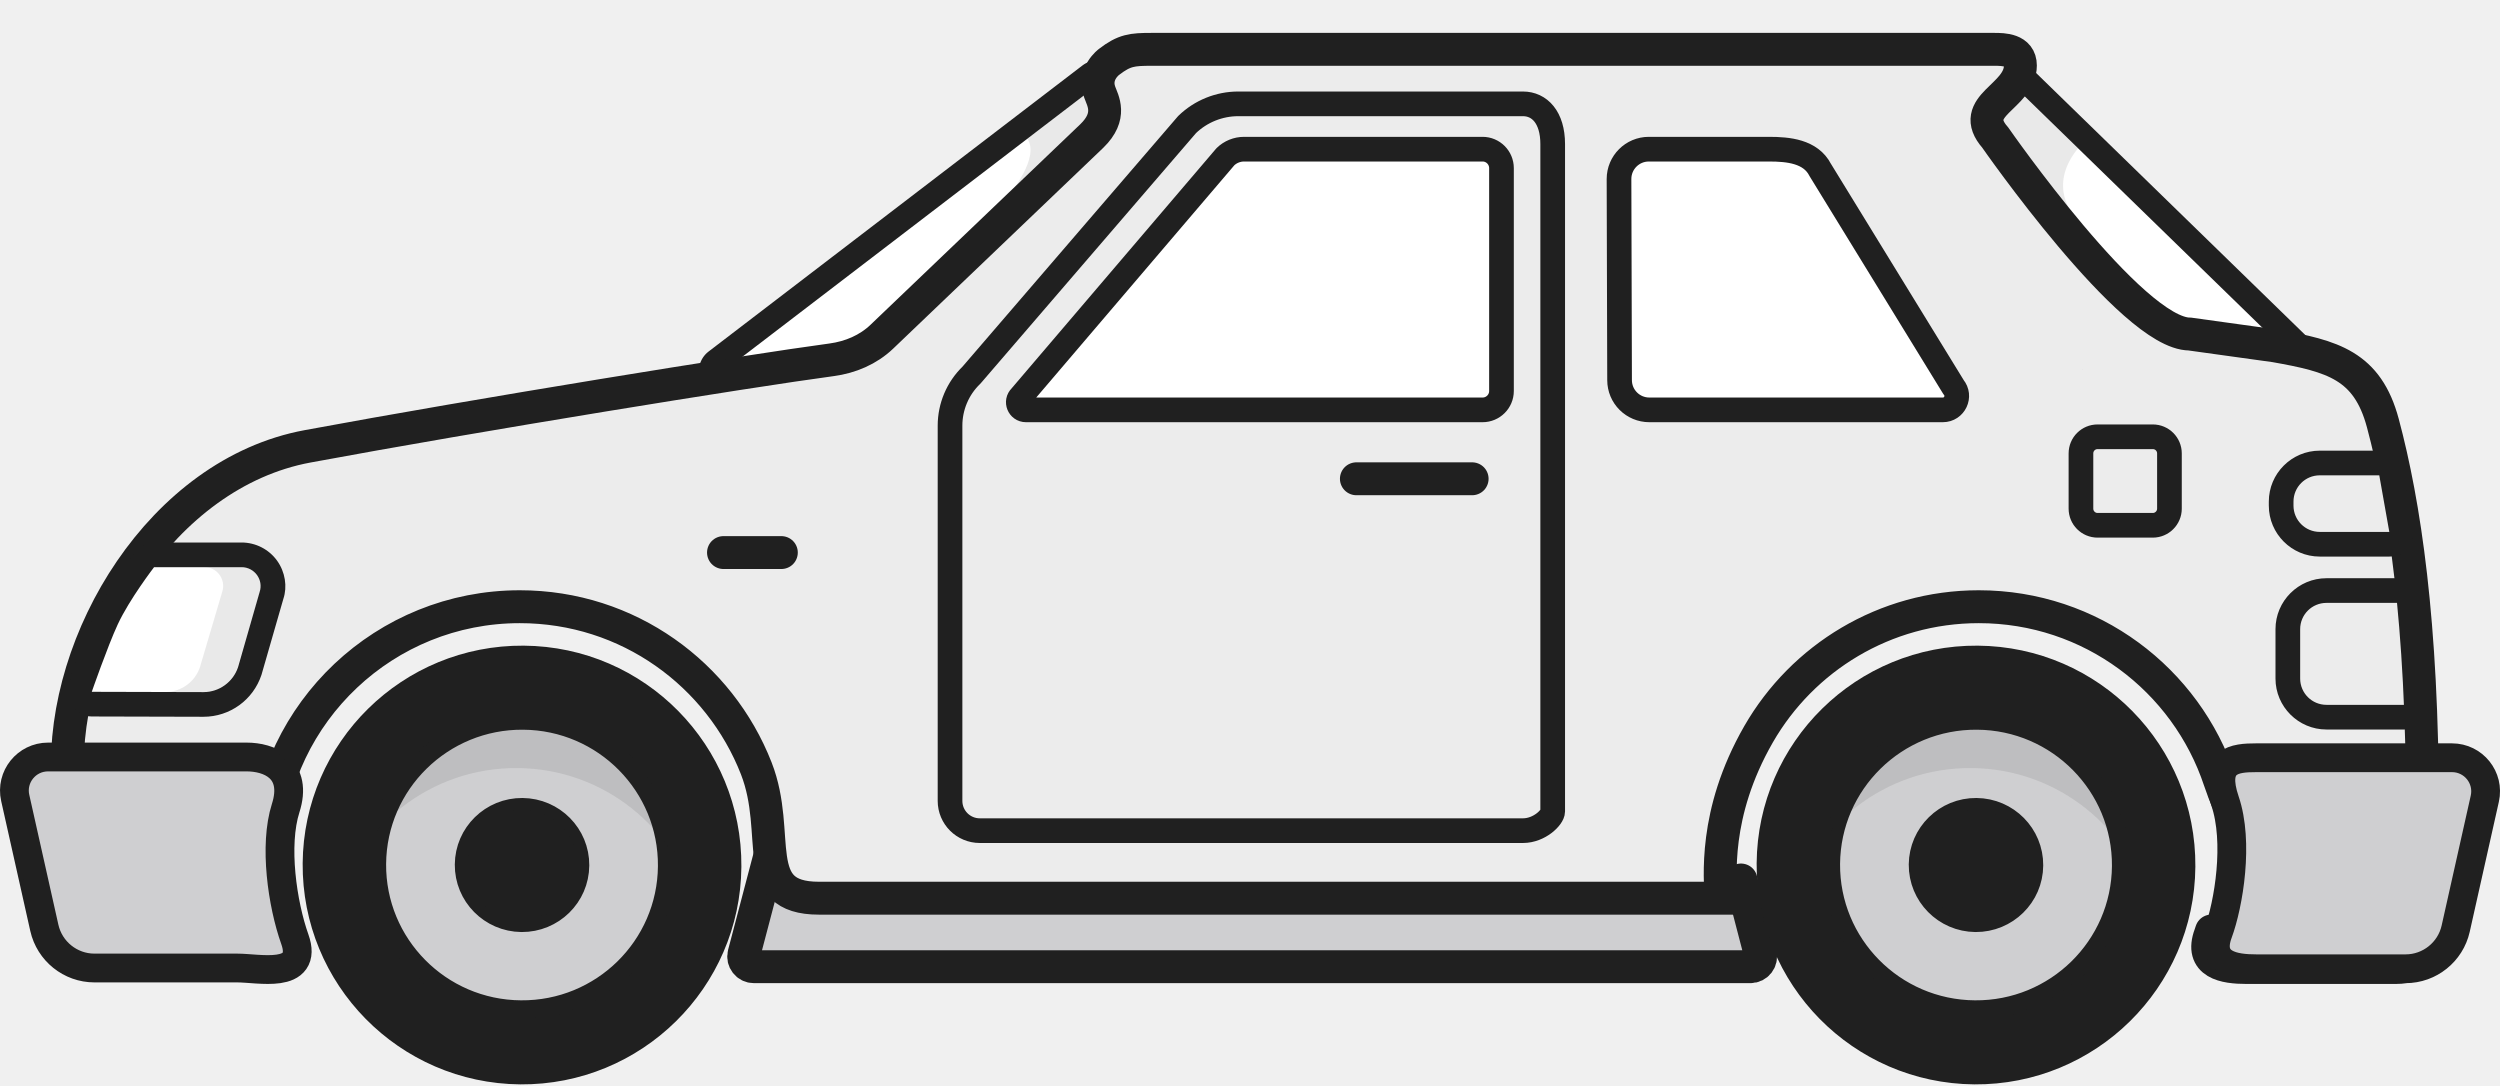
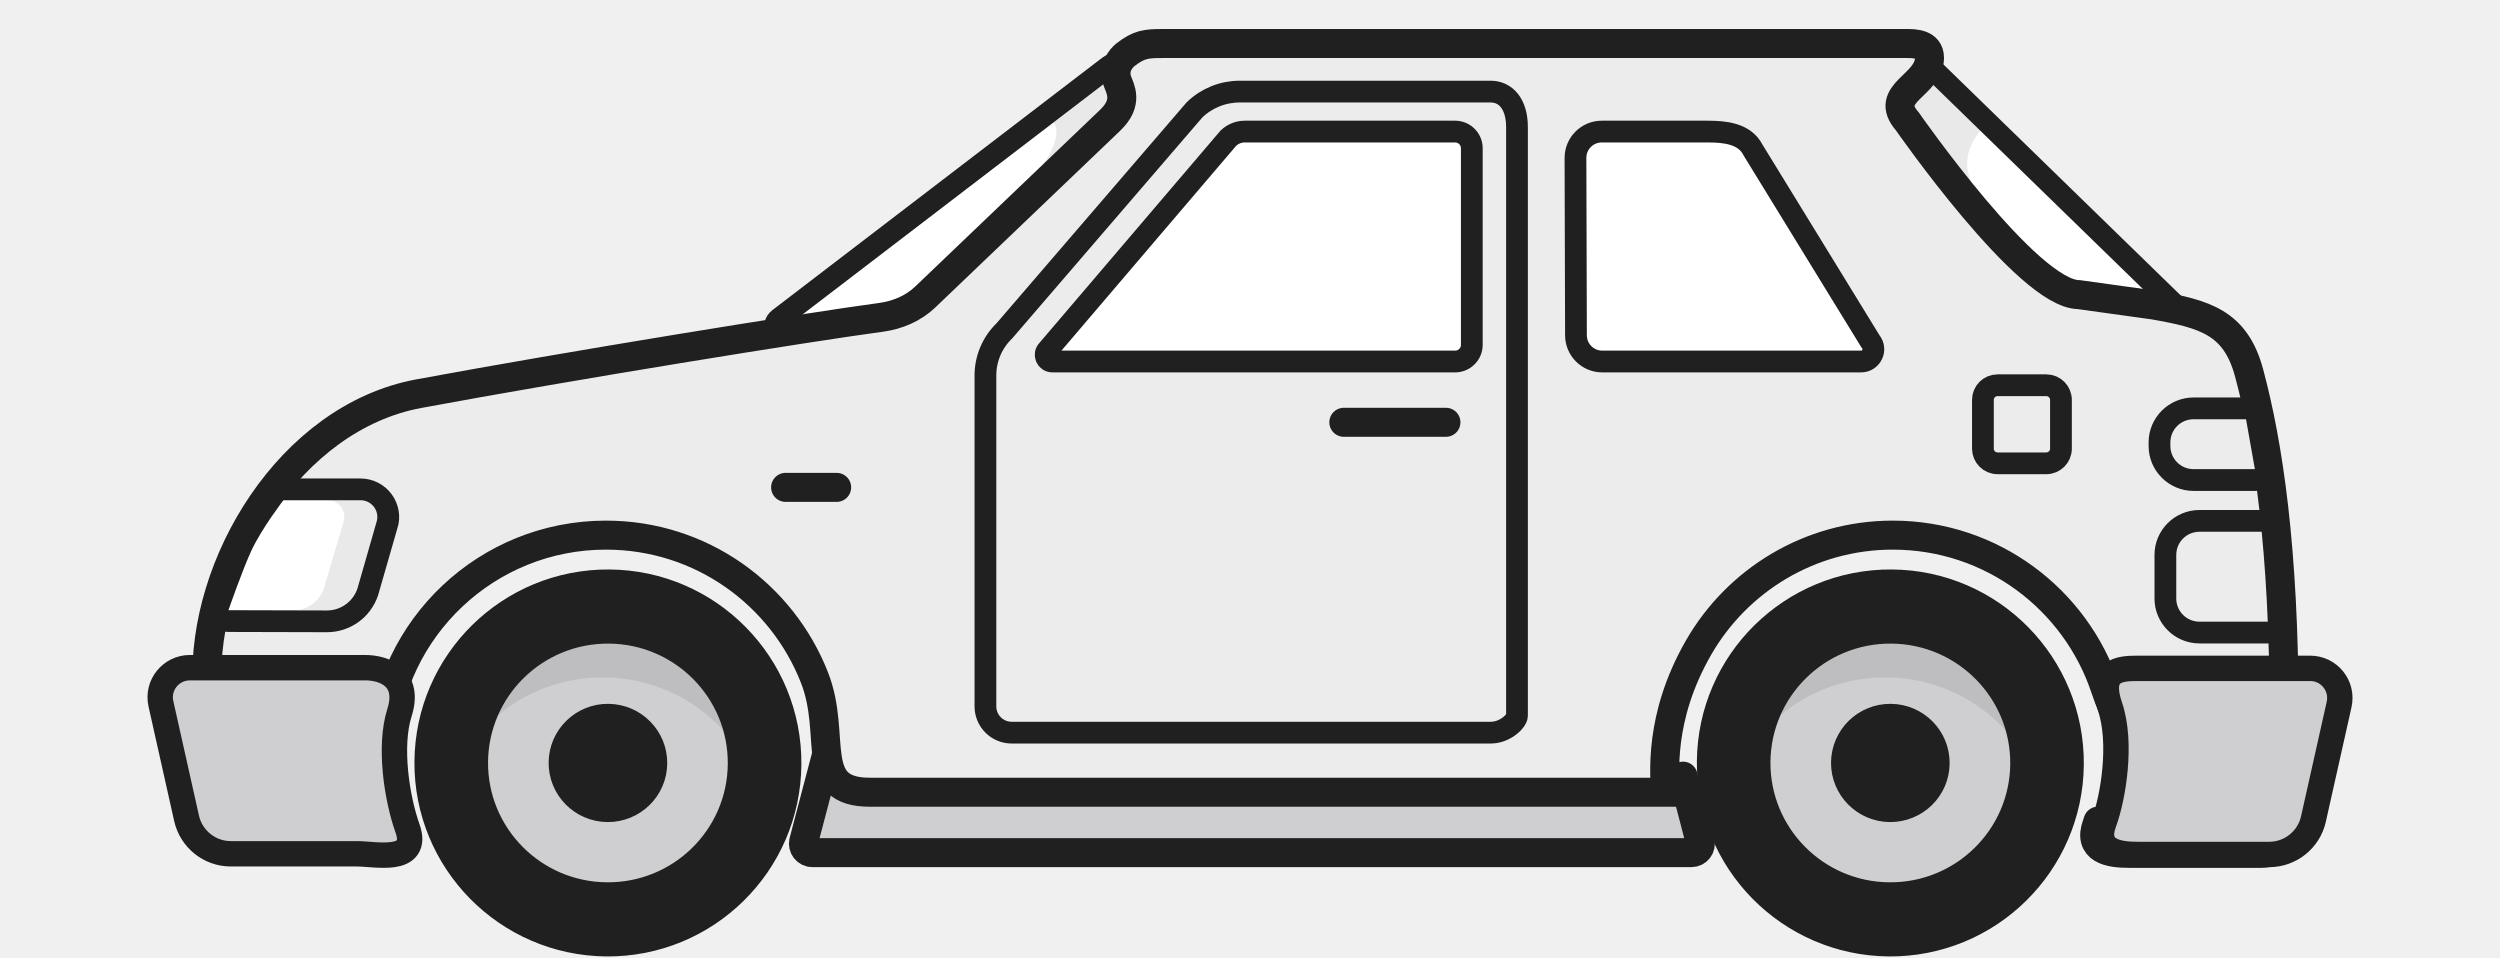
- <svg xmlns="http://www.w3.org/2000/svg" width="76px" height="33px" viewBox="0 0 76 33" version="1.1">
+ <svg xmlns="http://www.w3.org/2000/svg" width="94px" height="36px" viewBox="0 0 76 33" version="1.1">
  <g id="Page-1" stroke="none" stroke-width="1" fill="none" fill-rule="evenodd">
    <g id="Car-Model-Icons---Greyscale" transform="translate(-23, -242)">
      <g id="Group-97" transform="translate(23, 243)">
        <g id="Group-4" transform="translate(22, 24.9647)">
          <path d="M1.413,0.016 L0.618,3.037 C0.568,3.234 0.716,3.423 0.919,3.423 L31.212,3.423 C31.415,3.423 31.562,3.234 31.512,3.037 L30.926,0.787" id="Fill-1" fill="#CFCFD1" />
          <path d="M1.413,0.016 L0.618,3.037 C0.568,3.234 0.716,3.423 0.919,3.423 L31.212,3.423 C31.415,3.423 31.562,3.234 31.512,3.037 L30.926,0.787" id="Stroke-3" stroke="#202020" stroke-linecap="round" stroke-linejoin="round" />
        </g>
        <path d="M21.995,10.659 C21.843,10.659 21.703,10.566 21.646,10.422 C21.584,10.266 21.634,10.088 21.767,9.986 L33.136,1.287 C33.202,1.237 33.282,1.21 33.364,1.21 C33.374,1.21 33.385,1.21 33.395,1.211 C33.991,1.261 34.353,1.458 34.473,1.796 C34.584,2.108 34.454,2.463 34.109,2.794 C32.012,4.977 27.021,10.094 26.218,10.23 C26.218,10.23 22.008,10.659 21.995,10.659" id="Fill-5" fill="#FFFFFF" />
        <path d="M33.364,0.835 C33.2,0.835 33.04,0.888 32.908,0.989 L21.539,9.688 C21.273,9.893 21.175,10.248 21.298,10.56 C21.412,10.848 21.69,11.034 21.995,11.034 C22.02,11.034 22.046,11.033 22.072,11.03 L26.231,10.605 C26.557,10.553 27.292,10.43 34.391,3.042 C34.821,2.632 34.988,2.123 34.827,1.671 C34.654,1.181 34.182,0.899 33.426,0.837 C33.406,0.836 33.385,0.835 33.364,0.835 M33.364,1.585 C34.37,1.669 34.233,2.155 33.85,2.522 C33.85,2.522 26.923,9.73 26.156,9.86 L21.995,10.284 L33.364,1.585" id="Fill-7" fill="#202020" />
        <path d="M69.925,10.456 C69.893,10.456 69.861,10.452 69.828,10.443 L65.282,9.229 C65.206,9.209 65.137,9.165 65.088,9.103 L59.701,2.453 C59.589,2.314 59.59,2.116 59.702,1.979 L60.525,0.976 C60.592,0.893 60.689,0.845 60.794,0.839 C60.801,0.838 60.808,0.838 60.815,0.838 C60.913,0.838 61.007,0.876 61.077,0.944 L70.187,9.812 C70.309,9.932 70.335,10.118 70.251,10.267 C70.183,10.386 70.057,10.456 69.925,10.456" id="Fill-9" fill="#FFFFFF" />
        <path d="M60.815,0.462 C60.801,0.462 60.787,0.462 60.773,0.463 C60.563,0.475 60.368,0.573 60.235,0.736 L59.412,1.74 C59.187,2.016 59.185,2.411 59.409,2.688 L64.796,9.338 C64.896,9.462 65.032,9.55 65.186,9.591 L69.732,10.805 C69.795,10.821 69.861,10.83 69.925,10.83 C70.19,10.83 70.441,10.689 70.577,10.45 C70.746,10.153 70.692,9.78 70.448,9.542 L61.338,0.674 C61.198,0.537 61.01,0.462 60.815,0.462 M60.815,1.212 L69.925,10.08 L65.379,8.866 L59.992,2.216 L60.815,1.212" id="Fill-11" fill="#202020" />
        <path d="M61.533,1.911 L60.656,2.711 L63.062,5.569 C63.062,5.569 62.216,4.679 63.173,3.508 L61.533,1.911 Z" id="Fill-13" fill-opacity="0.1" fill="#202020" />
        <path d="M33.064,1.796 L33.218,2.536 L30.697,4.89 C30.697,4.89 31.623,3.797 31.231,3.215 L33.064,1.796 Z" id="Fill-15" fill-opacity="0.1" fill="#202020" />
        <path d="M72.439,11.865 C71.969,10.106 70.91,9.825 69.163,9.515 L66.571,9.155 C64.806,9.155 60.655,3.182 60.655,3.182 C59.794,2.202 61.42,1.954 61.42,0.99 C61.42,0.504 60.899,0.5 60.628,0.5 L35.006,0.5 C34.42,0.5 34.181,0.523 33.717,0.88 C33.717,0.88 33.228,1.233 33.43,1.797 C33.522,2.057 33.819,2.525 33.191,3.134 L26.809,9.235 C26.393,9.633 25.852,9.861 25.281,9.938 C22.708,10.284 14.551,11.604 9.349,12.569 C4.913,13.391 1.866,18.453 2.056,22.626 C2.102,23.669 2.622,24.645 3.468,25.265 L3.559,25.333 C4.418,25.964 5.462,26.305 6.528,26.305 C7.404,26.305 8.046,25.538 8.102,24.664 C8.357,20.633 11.707,17.444 15.801,17.444 C19.102,17.444 21.876,19.505 22.991,22.359 C23.778,24.375 22.731,26.305 24.895,26.305 L52.311,26.305 C52.311,25.725 52.06,23.758 53.462,21.318 C54.794,19.003 57.293,17.444 60.155,17.444 C63.566,17.444 66.461,19.659 67.479,22.729 C68.092,24.579 69.449,26.305 71.398,26.305 C72.23,26.305 73.643,26.585 73.643,23.622 C73.643,17.896 73.093,14.309 72.439,11.865" id="Fill-17" fill="#ECECEC" />
        <path d="M72.439,11.865 C71.969,10.106 70.91,9.825 69.163,9.515 L66.571,9.155 C64.806,9.155 60.655,3.182 60.655,3.182 C59.794,2.202 61.42,1.954 61.42,0.99 C61.42,0.504 60.899,0.5 60.628,0.5 L35.006,0.5 C34.42,0.5 34.181,0.523 33.717,0.88 C33.717,0.88 33.228,1.233 33.43,1.797 C33.522,2.057 33.819,2.525 33.191,3.134 L26.809,9.235 C26.393,9.633 25.852,9.861 25.281,9.938 C22.708,10.284 14.551,11.604 9.349,12.569 C4.913,13.391 1.866,18.453 2.056,22.626 C2.102,23.669 2.622,24.645 3.468,25.265 L3.559,25.333 C4.418,25.964 5.462,26.305 6.528,26.305 C7.404,26.305 8.046,25.538 8.102,24.664 C8.357,20.633 11.707,17.444 15.801,17.444 C19.102,17.444 21.876,19.505 22.991,22.359 C23.778,24.375 22.731,26.305 24.895,26.305 L52.311,26.305 C52.311,25.725 52.06,23.758 53.462,21.318 C54.794,19.003 57.293,17.444 60.155,17.444 C63.566,17.444 66.461,19.659 67.479,22.729 C68.092,24.579 69.449,26.305 71.398,26.305 C72.23,26.305 73.643,26.585 73.643,23.622 C73.643,17.896 73.093,14.309 72.439,11.865 Z" id="Stroke-19" stroke="#202020" />
        <path d="M67.488,27.386 C67.161,28.269 67.929,28.388 68.591,28.388 L73.131,28.388 C73.83,28.388 74.439,27.9 74.592,27.217 L75.477,23.267 C75.611,22.666 75.156,22.098 74.54,22.098 L68.591,22.098 C67.929,22.098 67.306,22.17 67.699,23.33 C68.132,24.599 67.815,26.5 67.488,27.386 Z" id="Stroke-21" stroke="#202020" stroke-linecap="round" stroke-linejoin="round" />
        <path d="M74.243,22.122 L73.811,22.122 C73.808,22.142 73.809,22.161 73.805,22.181 L72.921,26.131 C72.766,26.813 72.159,27.302 71.459,27.302 L67.228,27.302 C67.216,27.339 67.204,27.376 67.192,27.41 C66.865,28.293 67.632,28.412 68.294,28.412 L72.834,28.412 C73.534,28.412 74.142,27.925 74.296,27.241 L75.18,23.291 C75.314,22.69 74.861,22.122 74.243,22.122" id="Fill-23" fill="#CFCFD1" />
        <path d="M74.243,22.122 L73.811,22.122 C73.808,22.142 73.809,22.161 73.805,22.181 L72.921,26.131 C72.766,26.813 72.159,27.302 71.459,27.302 L67.228,27.302 C67.216,27.339 67.204,27.376 67.192,27.41 C66.865,28.293 67.632,28.412 68.294,28.412 L72.834,28.412 C73.534,28.412 74.142,27.925 74.296,27.241 L75.18,23.291 C75.314,22.69 74.861,22.122 74.243,22.122 Z" id="Stroke-25" stroke="#202020" stroke-linecap="round" stroke-linejoin="round" />
        <path d="M67.488,27.386 C67.161,28.269 67.929,28.388 68.591,28.388 L73.131,28.388 C73.83,28.388 74.439,27.9 74.592,27.217 L75.477,23.267 C75.611,22.666 75.156,22.098 74.54,22.098 L68.591,22.098 C67.929,22.098 67.306,22.17 67.699,23.33 C68.132,24.599 67.815,26.5 67.488,27.386" id="Fill-27" fill="#CFCFD1" />
        <path d="M67.488,27.386 C67.161,28.269 67.929,28.388 68.591,28.388 L73.131,28.388 C73.83,28.388 74.439,27.9 74.592,27.217 L75.477,23.267 C75.611,22.666 75.156,22.098 74.54,22.098 L68.591,22.098 C67.929,22.098 67.306,22.17 67.699,23.33 C68.132,24.599 67.815,26.5 67.488,27.386 Z" id="Stroke-29" stroke="#202020" stroke-width="0.75" stroke-linecap="round" stroke-linejoin="round" />
        <path d="M8.904,27.574 C9.306,28.701 7.874,28.365 7.212,28.365 L2.87,28.365 C2.171,28.365 1.563,27.877 1.409,27.194 L0.524,23.244 C0.389,22.643 0.846,22.075 1.462,22.075 L7.494,22.075 C8.156,22.075 8.99,22.401 8.624,23.55 C8.258,24.698 8.521,26.498 8.904,27.574 Z" id="Stroke-31" stroke="#202020" stroke-linecap="round" stroke-linejoin="round" />
        <path d="M8.904,27.569 C8.508,26.498 8.258,24.693 8.624,23.545 C8.99,22.396 8.156,22.069 7.494,22.069 L6.86,22.069 C6.847,22.133 6.829,22.199 6.807,22.268 C6.498,23.237 6.11,24.689 6.435,26.224 C6.526,26.655 6.229,27.084 5.789,27.084 L1.385,27.084 L1.409,27.189 C1.563,27.872 2.171,28.36 2.87,28.36 L7.212,28.36 C7.874,28.36 9.216,28.412 8.904,27.569" id="Fill-33" fill="#000000" />
        <path d="M8.904,27.574 C9.306,28.701 7.874,28.365 7.212,28.365 L2.87,28.365 C2.171,28.365 1.563,27.877 1.409,27.194 L0.524,23.244 C0.389,22.643 0.846,22.075 1.462,22.075 L7.494,22.075 C8.156,22.075 8.99,22.401 8.624,23.55 C8.258,24.698 8.521,26.498 8.904,27.574" id="Fill-35" fill="#CFCFD1" />
        <path d="M8.904,27.574 C9.306,28.701 7.874,28.365 7.212,28.365 L2.87,28.365 C2.171,28.365 1.563,27.877 1.409,27.194 L0.524,23.244 C0.389,22.643 0.846,22.075 1.462,22.075 L7.494,22.075 C8.156,22.075 8.99,22.401 8.624,23.55 C8.258,24.698 8.521,26.498 8.904,27.574 Z" id="Stroke-37" stroke="#202020" stroke-width="0.75" stroke-linecap="round" stroke-linejoin="round" />
        <path d="M2.789,20.406 C2.668,20.406 2.554,20.346 2.484,20.248 C2.414,20.149 2.396,20.022 2.436,19.908 C2.456,19.851 2.924,18.507 3.237,17.83 C3.608,17.027 4.356,16.053 4.388,16.012 C4.458,15.921 4.568,15.867 4.685,15.867 L7.343,15.867 C7.65,15.867 7.94,16.015 8.119,16.263 C8.296,16.51 8.345,16.83 8.248,17.118 L7.598,19.383 C7.392,20.006 6.827,20.415 6.187,20.415 C6.187,20.415 2.789,20.406 2.789,20.406" id="Fill-39" fill="#FFFFFF" />
        <path d="M7.343,15.492 L4.684,15.492 C4.452,15.492 4.233,15.599 4.091,15.784 C4.058,15.826 3.285,16.833 2.897,17.673 C2.576,18.366 2.101,19.726 2.081,19.784 C2.002,20.013 2.038,20.266 2.178,20.465 C2.318,20.662 2.545,20.78 2.788,20.781 L6.185,20.79 C6.989,20.79 7.697,20.277 7.949,19.515 L8.614,17.206 C8.739,16.835 8.671,16.388 8.423,16.044 C8.174,15.698 7.77,15.492 7.343,15.492 M7.343,16.242 C7.739,16.242 8.017,16.627 7.892,16.999 L7.237,19.279 C7.088,19.731 6.663,20.04 6.187,20.04 L2.79,20.031 C2.79,20.031 3.268,18.655 3.577,17.987 C3.935,17.214 4.684,16.242 4.684,16.242 L7.343,16.242" id="Fill-41" fill="#202020" />
        <path d="M7.353,16.237 L6.206,16.237 C6.6,16.237 6.878,16.621 6.755,16.994 L6.079,19.279 C5.933,19.72 5.525,20.022 5.062,20.037 L6.177,20.04 C6.653,20.04 7.078,19.731 7.228,19.279 L7.903,16.994 C8.027,16.621 7.749,16.237 7.353,16.237" id="Fill-43" fill-opacity="0.1" fill="#202020" />
        <path d="M23.753,15.798 L21.994,15.798" id="Stroke-45" stroke="#202020" stroke-linecap="round" stroke-linejoin="round" />
        <path d="M65.951,14.463 C65.951,14.741 65.725,14.969 65.445,14.969 L63.767,14.969 C63.486,14.969 63.261,14.741 63.261,14.463 L63.261,12.784 C63.261,12.504 63.486,12.278 63.767,12.278 L65.445,12.278 C65.725,12.278 65.951,12.504 65.951,12.784 L65.951,14.463 Z" id="Stroke-47" stroke="#202020" stroke-width="0.75" stroke-linecap="round" stroke-linejoin="round" />
        <path d="M28.881,11.939 C28.881,11.362 29.116,10.806 29.531,10.406 L36.088,2.786 C36.505,2.383 37.064,2.157 37.643,2.157 L46.298,2.157 C46.797,2.157 47.202,2.562 47.202,3.38 L47.202,23.667 C47.202,23.847 46.797,24.252 46.298,24.252 L29.786,24.252 C29.286,24.252 28.881,23.847 28.881,23.347 L28.881,11.939 Z" id="Stroke-49" stroke="#202020" stroke-width="0.75" stroke-linecap="round" stroke-linejoin="round" />
        <path d="M59.062,11.46 C59.42,11.46 59.616,11.043 59.387,10.768 L55.334,4.165 C55.044,3.598 54.359,3.535 53.78,3.535 L50.123,3.535 C49.624,3.535 49.218,3.941 49.218,4.441 L49.235,10.556 C49.235,11.056 49.64,11.46 50.14,11.46 L59.062,11.46 Z" id="Fill-51" fill="#FFFFFF" />
        <path d="M59.062,11.46 C59.42,11.46 59.616,11.043 59.387,10.768 L55.334,4.165 C55.044,3.598 54.359,3.535 53.78,3.535 L50.123,3.535 C49.624,3.535 49.218,3.941 49.218,4.441 L49.235,10.556 C49.235,11.056 49.64,11.46 50.14,11.46 L59.062,11.46 Z" id="Stroke-53" stroke="#202020" stroke-width="0.75" stroke-linecap="round" stroke-linejoin="round" />
        <path d="M45.645,10.887 C45.645,11.203 45.387,11.46 45.071,11.46 L31.189,11.46 C30.98,11.46 30.878,11.206 31.028,11.062 L37.252,3.765 C37.402,3.619 37.607,3.535 37.817,3.535 L45.071,3.535 C45.387,3.535 45.645,3.793 45.645,4.111 L45.645,10.887 Z" id="Fill-55" fill="#FFFFFF" />
        <path d="M45.645,10.887 C45.645,11.203 45.387,11.46 45.071,11.46 L31.189,11.46 C30.98,11.46 30.878,11.206 31.028,11.062 L37.252,3.765 C37.402,3.619 37.607,3.535 37.817,3.535 L45.071,3.535 C45.387,3.535 45.645,3.793 45.645,4.111 L45.645,10.887 Z" id="Stroke-57" stroke="#202020" stroke-width="0.75" stroke-linecap="round" stroke-linejoin="round" />
        <path d="M73.093,16.578 L70.725,16.578 C69.87,16.578 69.175,17.272 69.175,18.127 L69.175,19.628 C69.175,20.482 69.87,21.177 70.725,21.177 L73.093,21.177 C73.507,21.177 73.843,20.841 73.843,20.427 L73.843,17.328 C73.843,16.914 73.507,16.578 73.093,16.578 M73.093,17.328 L73.093,20.427 L70.725,20.427 C70.282,20.427 69.925,20.069 69.925,19.628 L69.925,18.127 C69.925,17.685 70.282,17.328 70.725,17.328 L73.093,17.328" id="Fill-59" fill="#202020" />
        <path d="M70.521,15.544 C69.873,15.544 69.346,15.018 69.346,14.37 L69.346,14.248 C69.346,13.601 69.873,13.075 70.521,13.075 L72.33,13.075 C72.511,13.075 72.667,13.206 72.699,13.384 L73.004,15.104 C73.023,15.213 72.994,15.325 72.922,15.411 C72.851,15.495 72.746,15.544 72.635,15.544 L70.521,15.544 Z" id="Fill-61" fill="#ECECEC" />
        <path d="M72.33,12.7 L70.521,12.7 C69.667,12.7 68.972,13.394 68.972,14.249 L68.972,14.371 C68.972,15.225 69.667,15.92 70.521,15.92 L72.635,15.92 C72.857,15.92 73.067,15.822 73.21,15.652 C73.352,15.482 73.412,15.258 73.373,15.039 L73.068,13.318 C73.005,12.961 72.693,12.7 72.33,12.7 M72.33,13.45 L72.635,15.17 L70.521,15.17 C70.079,15.17 69.722,14.812 69.722,14.371 L69.722,14.249 C69.722,13.807 70.079,13.45 70.521,13.45 L72.33,13.45" id="Fill-63" fill="#202020" />
        <path d="M44.753,13.555 L41.234,13.555" id="Stroke-65" stroke="#202020" stroke-linecap="round" stroke-linejoin="round" />
        <path d="M63.308,10.226 L63.318,10.238 C63.319,10.234 63.314,10.23 63.308,10.226" id="Fill-67" fill="#000000" />
        <path d="M60.117,19.628 C56.986,19.604 54.428,22.119 54.402,25.252 C54.377,28.381 56.895,30.939 60.026,30.965 C63.156,30.989 65.714,28.473 65.739,25.343 C65.764,22.21 63.247,19.652 60.117,19.628" id="Fill-69" fill="#737987" />
        <path d="M60.117,19.628 C56.986,19.604 54.428,22.119 54.402,25.252 C54.377,28.381 56.895,30.939 60.026,30.965 C63.156,30.989 65.714,28.473 65.739,25.343 C65.764,22.21 63.247,19.652 60.117,19.628 Z" id="Stroke-71" stroke="#284356" stroke-linecap="round" stroke-linejoin="round" />
        <path d="M60.057,26.959 C59.136,26.951 58.395,26.201 58.401,25.282 C58.41,24.364 59.163,23.625 60.084,23.634 C61.005,23.642 61.746,24.392 61.739,25.309 C61.733,26.229 60.978,26.965 60.057,26.959 M60.106,20.808 C57.617,20.788 55.584,22.782 55.563,25.261 C55.544,27.738 57.545,29.767 60.035,29.785 C62.523,29.806 64.558,27.812 64.578,25.332 C64.597,22.855 62.596,20.826 60.106,20.808" id="Fill-73" fill="#CFCFD1" />
        <path d="M60.057,26.959 C59.136,26.951 58.395,26.201 58.401,25.282 C58.41,24.364 59.163,23.625 60.084,23.634 C61.005,23.642 61.746,24.392 61.739,25.309 C61.733,26.229 60.978,26.965 60.057,26.959 Z M60.106,20.808 C57.617,20.788 55.584,22.782 55.563,25.261 C55.544,27.738 57.545,29.767 60.035,29.785 C62.523,29.806 64.558,27.812 64.578,25.332 C64.597,22.855 62.596,20.826 60.106,20.808 Z" id="Stroke-75" stroke="#202020" stroke-width="0.75" stroke-linecap="round" stroke-linejoin="round" />
        <path d="M60.084,23.633 C59.162,23.625 58.409,24.364 58.401,25.281 C58.394,26.2 59.135,26.95 60.057,26.958 C60.979,26.965 61.732,26.228 61.739,25.309 C61.747,24.391 61.005,23.641 60.084,23.633" id="Fill-77" fill="#202020" />
        <path d="M59.936,22.349 C62.567,22.37 64.759,24.183 65.378,26.62 C65.503,26.16 65.578,25.679 65.582,25.18 C65.607,22.048 63.09,19.491 59.959,19.465 C56.829,19.44 54.269,21.957 54.245,25.089 C54.241,25.588 54.308,26.07 54.425,26.532 C55.083,24.106 57.305,22.328 59.936,22.349" id="Fill-79" fill-opacity="0.1" fill="#202020" />
        <path d="M54.402,25.252 C54.377,28.381 56.895,30.939 60.026,30.965 C63.155,30.989 65.714,28.473 65.739,25.343 C65.764,22.21 63.247,19.652 60.117,19.628 C56.986,19.604 54.427,22.119 54.402,25.252 Z" id="Stroke-81" stroke="#202020" stroke-width="2" stroke-linecap="round" stroke-linejoin="round" />
        <path d="M15.915,19.628 C12.785,19.604 10.226,22.119 10.201,25.252 C10.175,28.381 12.693,30.939 15.824,30.965 C18.954,30.989 21.512,28.473 21.538,25.343 C21.562,22.21 19.045,19.652 15.915,19.628" id="Fill-83" fill="#737987" />
        <path d="M15.915,19.628 C12.785,19.604 10.226,22.119 10.201,25.252 C10.175,28.381 12.693,30.939 15.824,30.965 C18.954,30.989 21.512,28.473 21.538,25.343 C21.562,22.21 19.045,19.652 15.915,19.628 Z" id="Stroke-85" stroke="#284356" stroke-linecap="round" stroke-linejoin="round" />
        <path d="M15.857,26.959 C14.935,26.951 14.193,26.201 14.201,25.282 C14.208,24.364 14.962,23.625 15.883,23.634 C16.805,23.642 17.546,24.392 17.539,25.309 C17.532,26.229 16.778,26.965 15.857,26.959 M15.906,20.808 C13.417,20.788 11.383,22.782 11.363,25.261 C11.343,27.738 13.345,29.767 15.834,29.785 C18.323,29.806 20.356,27.812 20.376,25.332 C20.396,22.855 18.395,20.826 15.906,20.808" id="Fill-87" fill="#CFCFD1" />
        <path d="M15.857,26.959 C14.935,26.951 14.193,26.201 14.201,25.282 C14.208,24.364 14.962,23.625 15.883,23.634 C16.805,23.642 17.546,24.392 17.539,25.309 C17.532,26.229 16.778,26.965 15.857,26.959 Z M15.906,20.808 C13.417,20.788 11.383,22.782 11.363,25.261 C11.343,27.738 13.345,29.767 15.834,29.785 C18.323,29.806 20.356,27.812 20.376,25.332 C20.396,22.855 18.395,20.826 15.906,20.808 Z" id="Stroke-89" stroke="#202020" stroke-width="0.75" stroke-linecap="round" stroke-linejoin="round" />
        <path d="M15.883,23.633 C14.962,23.625 14.208,24.364 14.2,25.281 C14.193,26.2 14.935,26.95 15.857,26.958 C16.778,26.965 17.531,26.228 17.539,25.309 C17.546,24.391 16.804,23.641 15.883,23.633" id="Fill-91" fill="#202020" />
        <path d="M15.735,22.349 C18.367,22.37 20.558,24.183 21.177,26.62 C21.302,26.16 21.377,25.679 21.381,25.18 C21.406,22.048 18.889,19.491 15.758,19.465 C12.628,19.44 10.069,21.957 10.044,25.089 C10.04,25.588 10.107,26.07 10.224,26.532 C10.883,24.106 13.104,22.328 15.735,22.349" id="Fill-93" fill-opacity="0.1" fill="#202020" />
        <path d="M10.201,25.252 C10.176,28.381 12.694,30.939 15.825,30.965 C18.954,30.989 21.513,28.473 21.538,25.343 C21.563,22.21 19.046,19.652 15.915,19.628 C12.785,19.604 10.226,22.119 10.201,25.252 Z" id="Stroke-95" stroke="#202020" stroke-width="2" stroke-linecap="round" stroke-linejoin="round" />
      </g>
    </g>
  </g>
</svg>
